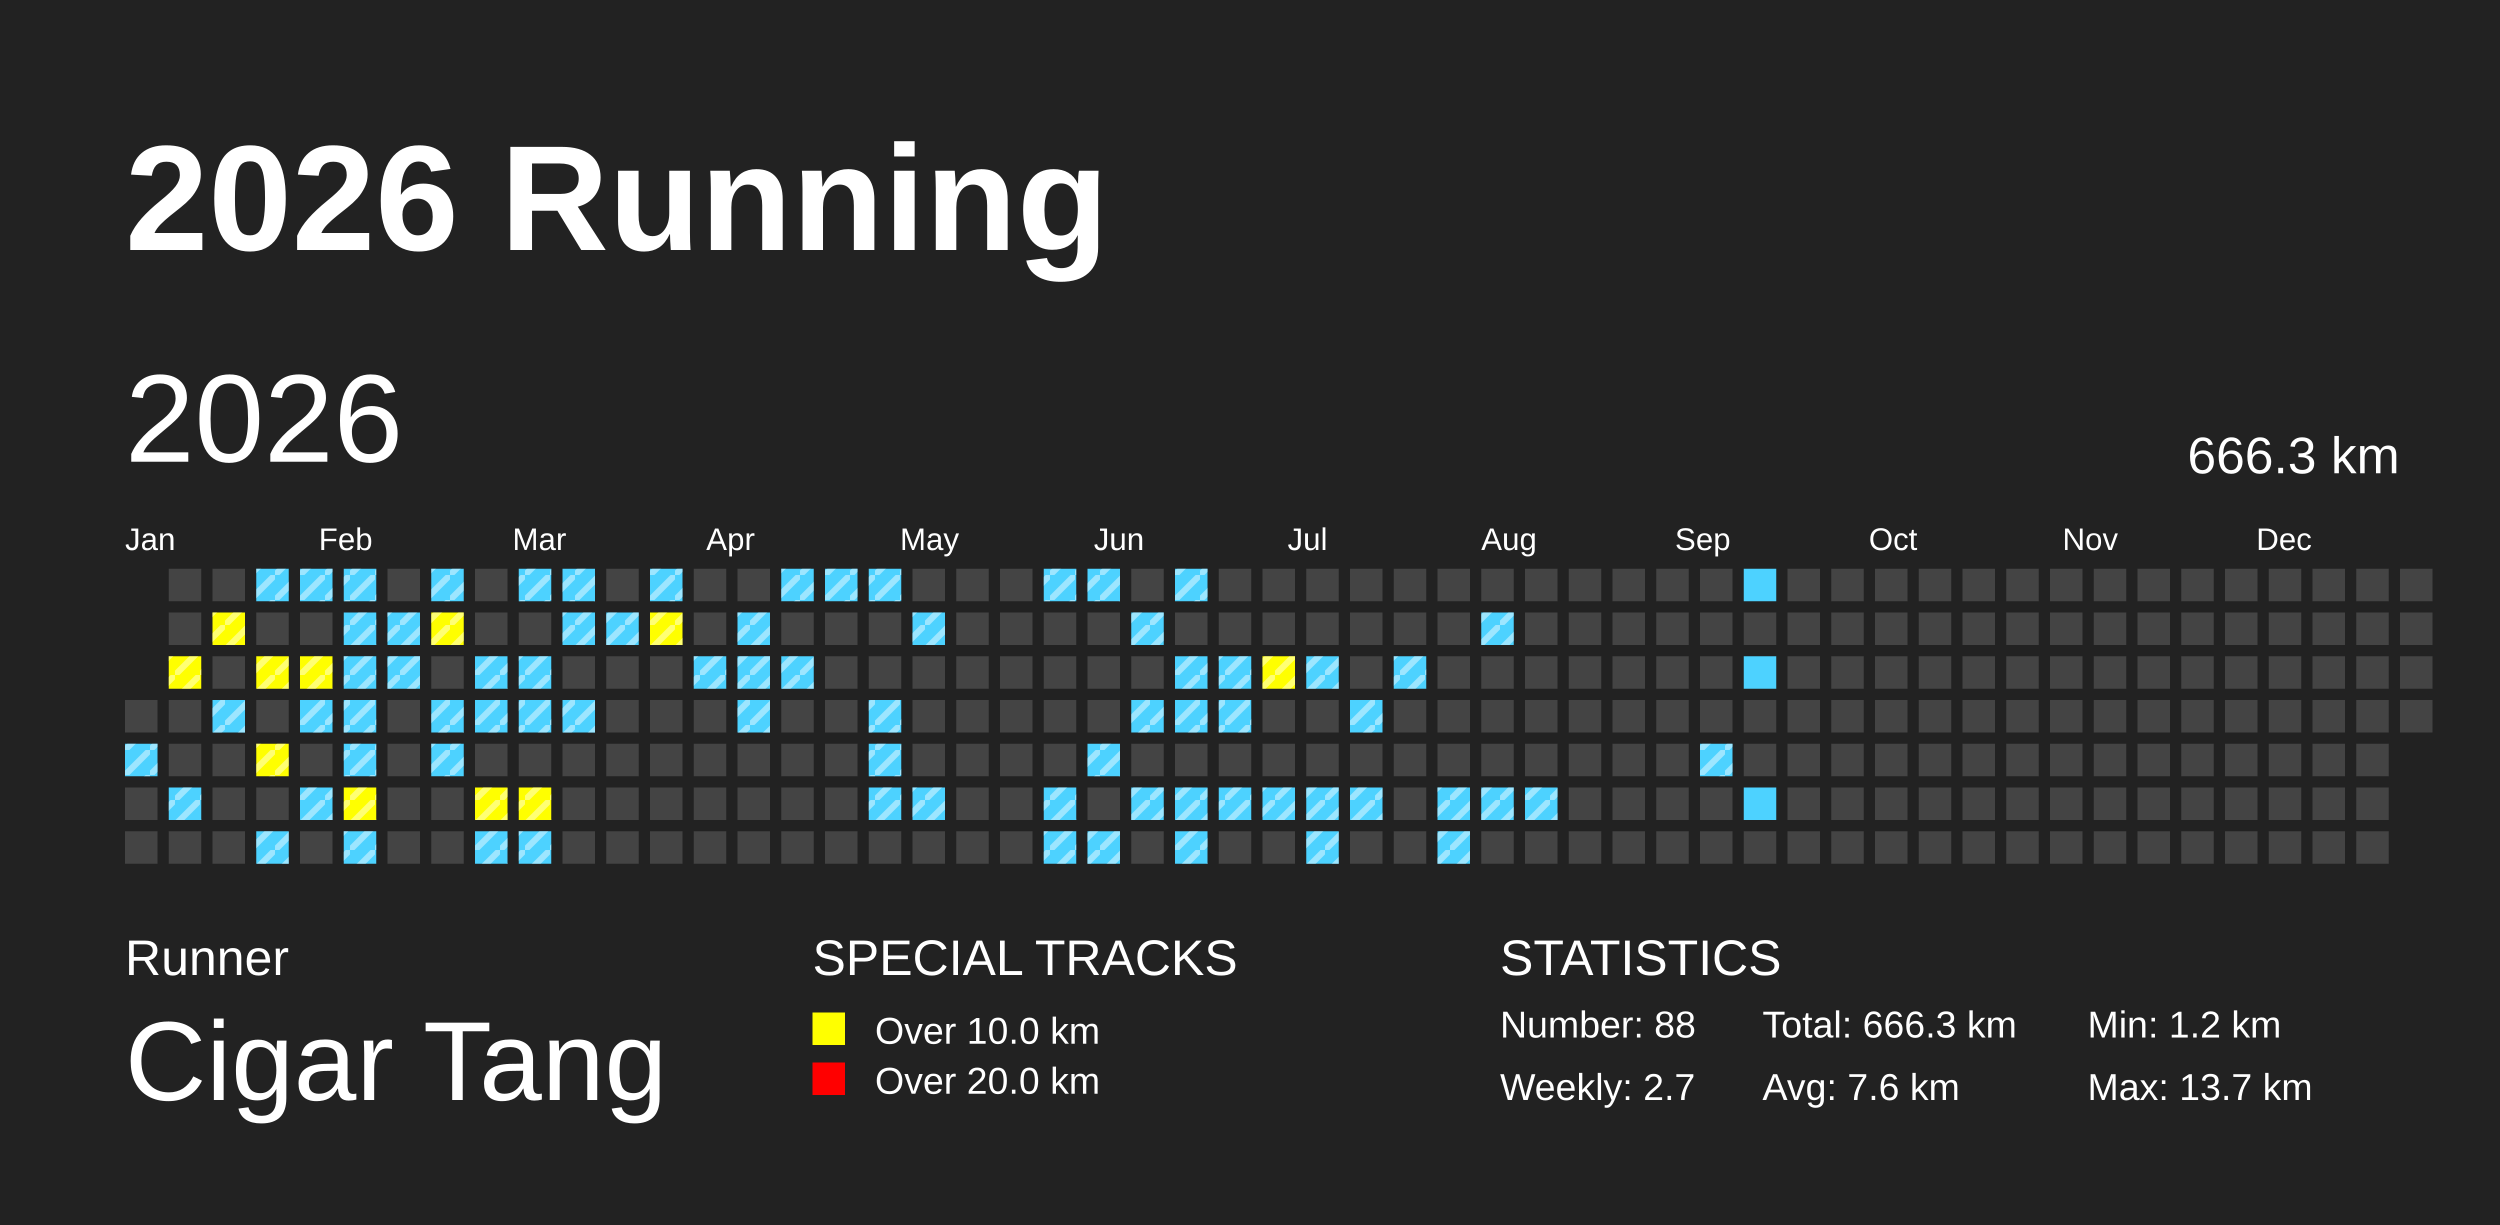
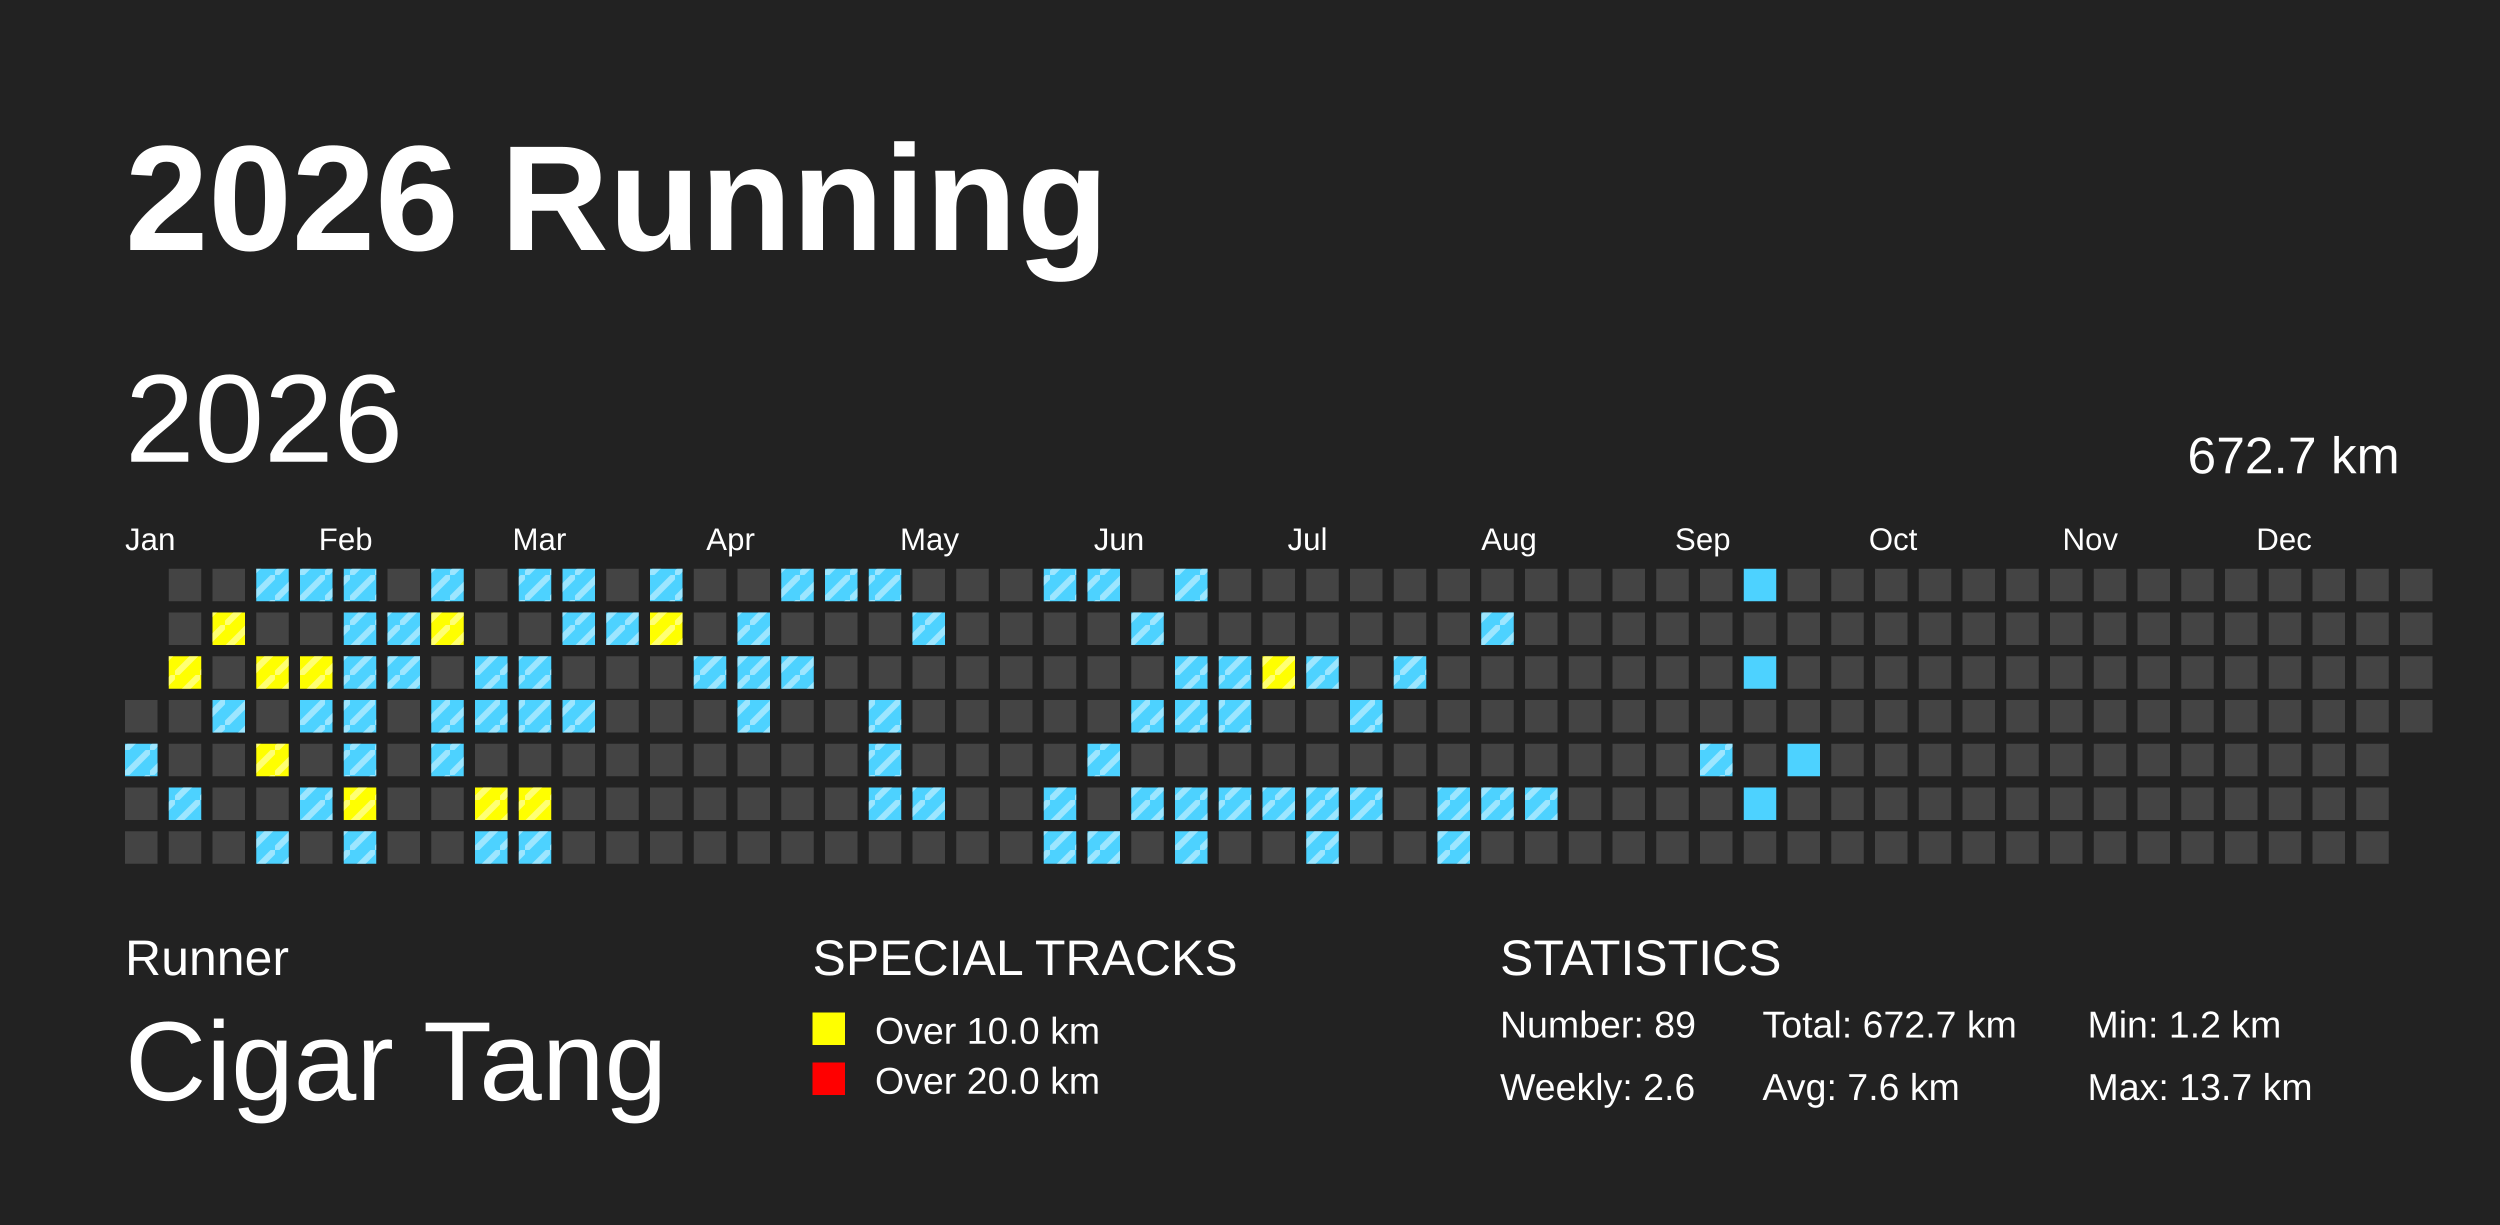
<svg xmlns="http://www.w3.org/2000/svg" baseProfile="full" height="98mm" version="1.1" viewBox="0,0,200,98" width="200mm">
  <defs>
    <pattern height="2" id="indoor-stripe" patternUnits="userSpaceOnUse" width="2">
      <line stroke="white" stroke-opacity="0.45" stroke-width="0.5" x1="0" x2="2" y1="2" y2="0" />
    </pattern>
  </defs>
  <rect fill="#222222" height="98" width="200" x="0" y="0" />
  <text fill="#FFFFFF" style="font-size:12px; font-family:Arial; font-weight:bold;" x="10" y="20">2026 Running</text>
  <text fill="#FFFFFF" style="font-size:4px; font-family:Arial" x="10" y="78">Runner</text>
  <text fill="#FFFFFF" style="font-size:9px; font-family:Arial" x="10" y="88">Cigar Tang</text>
  <text fill="#FFFFFF" style="font-size:4px; font-family:Arial" x="65" y="78">SPECIAL TRACKS</text>
  <rect fill="yellow" height="2.6" width="2.6" x="65" y="81" />
  <text fill="#FFFFFF" style="font-size:3px; font-family:Arial" x="70" y="83.5">Over 10.0 km</text>
  <rect fill="red" height="2.6" width="2.6" x="65" y="85" />
  <text fill="#FFFFFF" style="font-size:3px; font-family:Arial" x="70" y="87.5">Over 20.0 km</text>
  <text fill="#FFFFFF" style="font-size:4px; font-family:Arial" x="120" y="78">STATISTICS</text>
-   <text fill="#FFFFFF" style="font-size:3px; font-family:Arial" x="120" y="83">Number: 88</text>
-   <text fill="#FFFFFF" style="font-size:3px; font-family:Arial" x="120" y="88">Weekly: 2.7</text>
-   <text fill="#FFFFFF" style="font-size:3px; font-family:Arial" x="141" y="83">Total: 666.3 km</text>
+   <text fill="#FFFFFF" style="font-size:3px; font-family:Arial" x="120" y="83">Number: 89</text>
+   <text fill="#FFFFFF" style="font-size:3px; font-family:Arial" x="120" y="88">Weekly: 2.6</text>
+   <text fill="#FFFFFF" style="font-size:3px; font-family:Arial" x="141" y="83">Total: 672.7 km</text>
  <text fill="#FFFFFF" style="font-size:3px; font-family:Arial" x="141" y="88">Avg: 7.6 km</text>
  <text fill="#FFFFFF" style="font-size:3px; font-family:Arial" x="167" y="83">Min: 1.2 km</text>
  <text fill="#FFFFFF" style="font-size:3px; font-family:Arial" x="167" y="88">Max: 13.7 km</text>
  <text dominant-baseline="hanging" fill="#FFFFFF" style="font-size:10.0px; font-family:Arial;" x="10" y="30">2026</text>
-   <text dominant-baseline="hanging" fill="#FFFFFF" style="font-size:4.125px; font-family:Arial;" x="175" y="35">666.3 km</text>
+   <text dominant-baseline="hanging" fill="#FFFFFF" style="font-size:4.125px; font-family:Arial;" x="175" y="35">672.7 km</text>
  <text fill="#FFFFFF" style="font-size:2.5px; font-family:Arial" x="10.0" y="44">Jan</text>
  <text fill="#FFFFFF" style="font-size:2.5px; font-family:Arial" x="25.5" y="44">Feb</text>
  <text fill="#FFFFFF" style="font-size:2.5px; font-family:Arial" x="41.0" y="44">Mar</text>
  <text fill="#FFFFFF" style="font-size:2.5px; font-family:Arial" x="56.5" y="44">Apr</text>
  <text fill="#FFFFFF" style="font-size:2.5px; font-family:Arial" x="72.0" y="44">May</text>
  <text fill="#FFFFFF" style="font-size:2.5px; font-family:Arial" x="87.5" y="44">Jun</text>
  <text fill="#FFFFFF" style="font-size:2.5px; font-family:Arial" x="103.0" y="44">Jul</text>
  <text fill="#FFFFFF" style="font-size:2.5px; font-family:Arial" x="118.5" y="44">Aug</text>
  <text fill="#FFFFFF" style="font-size:2.5px; font-family:Arial" x="134.0" y="44">Sep</text>
  <text fill="#FFFFFF" style="font-size:2.5px; font-family:Arial" x="149.5" y="44">Oct</text>
  <text fill="#FFFFFF" style="font-size:2.5px; font-family:Arial" x="165.0" y="44">Nov</text>
  <text fill="#FFFFFF" style="font-size:2.5px; font-family:Arial" x="180.5" y="44">Dec</text>
  <rect fill="#444444" height="2.6" width="2.6" x="10.0" y="56.0" />
  <rect fill="#4DD2FF" height="2.6" width="2.6" x="10.0" y="59.5" />
  <rect fill="url(#indoor-stripe)" height="2.6" style="pointer-events: none;" width="2.6" x="10.0" y="59.5" />
  <rect fill="#444444" height="2.6" width="2.6" x="10.0" y="63.0" />
  <rect fill="#444444" height="2.6" width="2.6" x="10.0" y="66.5" />
  <rect fill="#444444" height="2.6" width="2.6" x="13.5" y="45.5" />
  <rect fill="#444444" height="2.6" width="2.6" x="13.5" y="49.0" />
  <rect fill="yellow" height="2.6" width="2.6" x="13.5" y="52.5" />
  <rect fill="url(#indoor-stripe)" height="2.6" style="pointer-events: none;" width="2.6" x="13.5" y="52.5" />
  <rect fill="#444444" height="2.6" width="2.6" x="13.5" y="56.0" />
  <rect fill="#444444" height="2.6" width="2.6" x="13.5" y="59.5" />
  <rect fill="#4DD2FF" height="2.6" width="2.6" x="13.5" y="63.0" />
  <rect fill="url(#indoor-stripe)" height="2.6" style="pointer-events: none;" width="2.6" x="13.5" y="63.0" />
  <rect fill="#444444" height="2.6" width="2.6" x="13.5" y="66.5" />
  <rect fill="#444444" height="2.6" width="2.6" x="17.0" y="45.5" />
  <rect fill="yellow" height="2.6" width="2.6" x="17.0" y="49.0" />
  <rect fill="url(#indoor-stripe)" height="2.6" style="pointer-events: none;" width="2.6" x="17.0" y="49.0" />
  <rect fill="#444444" height="2.6" width="2.6" x="17.0" y="52.5" />
  <rect fill="#4DD2FF" height="2.6" width="2.6" x="17.0" y="56.0" />
  <rect fill="url(#indoor-stripe)" height="2.6" style="pointer-events: none;" width="2.6" x="17.0" y="56.0" />
  <rect fill="#444444" height="2.6" width="2.6" x="17.0" y="59.5" />
  <rect fill="#444444" height="2.6" width="2.6" x="17.0" y="63.0" />
  <rect fill="#444444" height="2.6" width="2.6" x="17.0" y="66.5" />
  <rect fill="#4DD2FF" height="2.6" width="2.6" x="20.5" y="45.5" />
  <rect fill="url(#indoor-stripe)" height="2.6" style="pointer-events: none;" width="2.6" x="20.5" y="45.5" />
  <rect fill="#444444" height="2.6" width="2.6" x="20.5" y="49.0" />
  <rect fill="yellow" height="2.6" width="2.6" x="20.5" y="52.5" />
  <rect fill="url(#indoor-stripe)" height="2.6" style="pointer-events: none;" width="2.6" x="20.5" y="52.5" />
  <rect fill="#444444" height="2.6" width="2.6" x="20.5" y="56.0" />
  <rect fill="yellow" height="2.6" width="2.6" x="20.5" y="59.5" />
  <rect fill="url(#indoor-stripe)" height="2.6" style="pointer-events: none;" width="2.6" x="20.5" y="59.5" />
  <rect fill="#444444" height="2.6" width="2.6" x="20.5" y="63.0" />
  <rect fill="#4DD2FF" height="2.6" width="2.6" x="20.5" y="66.5" />
  <rect fill="url(#indoor-stripe)" height="2.6" style="pointer-events: none;" width="2.6" x="20.5" y="66.5" />
  <rect fill="#4DD2FF" height="2.6" width="2.6" x="24.0" y="45.5" />
  <rect fill="url(#indoor-stripe)" height="2.6" style="pointer-events: none;" width="2.6" x="24.0" y="45.5" />
  <rect fill="#444444" height="2.6" width="2.6" x="24.0" y="49.0" />
  <rect fill="yellow" height="2.6" width="2.6" x="24.0" y="52.5" />
  <rect fill="url(#indoor-stripe)" height="2.6" style="pointer-events: none;" width="2.6" x="24.0" y="52.5" />
  <rect fill="#4DD2FF" height="2.6" width="2.6" x="24.0" y="56.0" />
  <rect fill="url(#indoor-stripe)" height="2.6" style="pointer-events: none;" width="2.6" x="24.0" y="56.0" />
  <rect fill="#444444" height="2.6" width="2.6" x="24.0" y="59.5" />
  <rect fill="#4DD2FF" height="2.6" width="2.6" x="24.0" y="63.0" />
  <rect fill="url(#indoor-stripe)" height="2.6" style="pointer-events: none;" width="2.6" x="24.0" y="63.0" />
  <rect fill="#444444" height="2.6" width="2.6" x="24.0" y="66.5" />
  <rect fill="#4DD2FF" height="2.6" width="2.6" x="27.5" y="45.5" />
  <rect fill="url(#indoor-stripe)" height="2.6" style="pointer-events: none;" width="2.6" x="27.5" y="45.5" />
  <rect fill="#4DD2FF" height="2.6" width="2.6" x="27.5" y="49.0" />
  <rect fill="url(#indoor-stripe)" height="2.6" style="pointer-events: none;" width="2.6" x="27.5" y="49.0" />
  <rect fill="#4DD2FF" height="2.6" width="2.6" x="27.5" y="52.5" />
  <rect fill="url(#indoor-stripe)" height="2.6" style="pointer-events: none;" width="2.6" x="27.5" y="52.5" />
  <rect fill="#4DD2FF" height="2.6" width="2.6" x="27.5" y="56.0" />
  <rect fill="url(#indoor-stripe)" height="2.6" style="pointer-events: none;" width="2.6" x="27.5" y="56.0" />
  <rect fill="#4DD2FF" height="2.6" width="2.6" x="27.5" y="59.5" />
  <rect fill="url(#indoor-stripe)" height="2.6" style="pointer-events: none;" width="2.6" x="27.5" y="59.5" />
  <rect fill="yellow" height="2.6" width="2.6" x="27.5" y="63.0" />
  <rect fill="url(#indoor-stripe)" height="2.6" style="pointer-events: none;" width="2.6" x="27.5" y="63.0" />
  <rect fill="#4DD2FF" height="2.6" width="2.6" x="27.5" y="66.5" />
  <rect fill="url(#indoor-stripe)" height="2.6" style="pointer-events: none;" width="2.6" x="27.5" y="66.5" />
  <rect fill="#444444" height="2.6" width="2.6" x="31.0" y="45.5" />
  <rect fill="#4DD2FF" height="2.6" width="2.6" x="31.0" y="49.0" />
  <rect fill="url(#indoor-stripe)" height="2.6" style="pointer-events: none;" width="2.6" x="31.0" y="49.0" />
  <rect fill="#4DD2FF" height="2.6" width="2.6" x="31.0" y="52.5" />
  <rect fill="url(#indoor-stripe)" height="2.6" style="pointer-events: none;" width="2.6" x="31.0" y="52.5" />
  <rect fill="#444444" height="2.6" width="2.6" x="31.0" y="56.0" />
  <rect fill="#444444" height="2.6" width="2.6" x="31.0" y="59.5" />
  <rect fill="#444444" height="2.6" width="2.6" x="31.0" y="63.0" />
  <rect fill="#444444" height="2.6" width="2.6" x="31.0" y="66.5" />
  <rect fill="#4DD2FF" height="2.6" width="2.6" x="34.5" y="45.5" />
  <rect fill="url(#indoor-stripe)" height="2.6" style="pointer-events: none;" width="2.6" x="34.5" y="45.5" />
  <rect fill="yellow" height="2.6" width="2.6" x="34.5" y="49.0" />
  <rect fill="url(#indoor-stripe)" height="2.6" style="pointer-events: none;" width="2.6" x="34.5" y="49.0" />
  <rect fill="#444444" height="2.6" width="2.6" x="34.5" y="52.5" />
  <rect fill="#4DD2FF" height="2.6" width="2.6" x="34.5" y="56.0" />
  <rect fill="url(#indoor-stripe)" height="2.6" style="pointer-events: none;" width="2.6" x="34.5" y="56.0" />
  <rect fill="#4DD2FF" height="2.6" width="2.6" x="34.5" y="59.5" />
  <rect fill="url(#indoor-stripe)" height="2.6" style="pointer-events: none;" width="2.6" x="34.5" y="59.5" />
  <rect fill="#444444" height="2.6" width="2.6" x="34.5" y="63.0" />
  <rect fill="#444444" height="2.6" width="2.6" x="34.5" y="66.5" />
  <rect fill="#444444" height="2.6" width="2.6" x="38.0" y="45.5" />
  <rect fill="#444444" height="2.6" width="2.6" x="38.0" y="49.0" />
  <rect fill="#4DD2FF" height="2.6" width="2.6" x="38.0" y="52.5" />
  <rect fill="url(#indoor-stripe)" height="2.6" style="pointer-events: none;" width="2.6" x="38.0" y="52.5" />
  <rect fill="#4DD2FF" height="2.6" width="2.6" x="38.0" y="56.0" />
  <rect fill="url(#indoor-stripe)" height="2.6" style="pointer-events: none;" width="2.6" x="38.0" y="56.0" />
  <rect fill="#444444" height="2.6" width="2.6" x="38.0" y="59.5" />
  <rect fill="yellow" height="2.6" width="2.6" x="38.0" y="63.0" />
  <rect fill="url(#indoor-stripe)" height="2.6" style="pointer-events: none;" width="2.6" x="38.0" y="63.0" />
  <rect fill="#4DD2FF" height="2.6" width="2.6" x="38.0" y="66.5" />
  <rect fill="url(#indoor-stripe)" height="2.6" style="pointer-events: none;" width="2.6" x="38.0" y="66.5" />
  <rect fill="#4DD2FF" height="2.6" width="2.6" x="41.5" y="45.5" />
  <rect fill="url(#indoor-stripe)" height="2.6" style="pointer-events: none;" width="2.6" x="41.5" y="45.5" />
  <rect fill="#444444" height="2.6" width="2.6" x="41.5" y="49.0" />
  <rect fill="#4DD2FF" height="2.6" width="2.6" x="41.5" y="52.5" />
  <rect fill="url(#indoor-stripe)" height="2.6" style="pointer-events: none;" width="2.6" x="41.5" y="52.5" />
  <rect fill="#4DD2FF" height="2.6" width="2.6" x="41.5" y="56.0" />
  <rect fill="url(#indoor-stripe)" height="2.6" style="pointer-events: none;" width="2.6" x="41.5" y="56.0" />
  <rect fill="#444444" height="2.6" width="2.6" x="41.5" y="59.5" />
  <rect fill="yellow" height="2.6" width="2.6" x="41.5" y="63.0" />
  <rect fill="url(#indoor-stripe)" height="2.6" style="pointer-events: none;" width="2.6" x="41.5" y="63.0" />
  <rect fill="#4DD2FF" height="2.6" width="2.6" x="41.5" y="66.5" />
  <rect fill="url(#indoor-stripe)" height="2.6" style="pointer-events: none;" width="2.6" x="41.5" y="66.5" />
  <rect fill="#4DD2FF" height="2.6" width="2.6" x="45.0" y="45.5" />
  <rect fill="url(#indoor-stripe)" height="2.6" style="pointer-events: none;" width="2.6" x="45.0" y="45.5" />
  <rect fill="#4DD2FF" height="2.6" width="2.6" x="45.0" y="49.0" />
  <rect fill="url(#indoor-stripe)" height="2.6" style="pointer-events: none;" width="2.6" x="45.0" y="49.0" />
  <rect fill="#444444" height="2.6" width="2.6" x="45.0" y="52.5" />
  <rect fill="#4DD2FF" height="2.6" width="2.6" x="45.0" y="56.0" />
  <rect fill="url(#indoor-stripe)" height="2.6" style="pointer-events: none;" width="2.6" x="45.0" y="56.0" />
  <rect fill="#444444" height="2.6" width="2.6" x="45.0" y="59.5" />
  <rect fill="#444444" height="2.6" width="2.6" x="45.0" y="63.0" />
  <rect fill="#444444" height="2.6" width="2.6" x="45.0" y="66.5" />
  <rect fill="#444444" height="2.6" width="2.6" x="48.5" y="45.5" />
  <rect fill="#4DD2FF" height="2.6" width="2.6" x="48.5" y="49.0" />
  <rect fill="url(#indoor-stripe)" height="2.6" style="pointer-events: none;" width="2.6" x="48.5" y="49.0" />
  <rect fill="#444444" height="2.6" width="2.6" x="48.5" y="52.5" />
  <rect fill="#444444" height="2.6" width="2.6" x="48.5" y="56.0" />
  <rect fill="#444444" height="2.6" width="2.6" x="48.5" y="59.5" />
  <rect fill="#444444" height="2.6" width="2.6" x="48.5" y="63.0" />
  <rect fill="#444444" height="2.6" width="2.6" x="48.5" y="66.5" />
  <rect fill="#4DD2FF" height="2.6" width="2.6" x="52.0" y="45.5" />
  <rect fill="url(#indoor-stripe)" height="2.6" style="pointer-events: none;" width="2.6" x="52.0" y="45.5" />
  <rect fill="yellow" height="2.6" width="2.6" x="52.0" y="49.0" />
  <rect fill="url(#indoor-stripe)" height="2.6" style="pointer-events: none;" width="2.6" x="52.0" y="49.0" />
  <rect fill="#444444" height="2.6" width="2.6" x="52.0" y="52.5" />
  <rect fill="#444444" height="2.6" width="2.6" x="52.0" y="56.0" />
  <rect fill="#444444" height="2.6" width="2.6" x="52.0" y="59.5" />
  <rect fill="#444444" height="2.6" width="2.6" x="52.0" y="63.0" />
  <rect fill="#444444" height="2.6" width="2.6" x="52.0" y="66.5" />
  <rect fill="#444444" height="2.6" width="2.6" x="55.5" y="45.5" />
  <rect fill="#444444" height="2.6" width="2.6" x="55.5" y="49.0" />
  <rect fill="#4DD2FF" height="2.6" width="2.6" x="55.5" y="52.5" />
  <rect fill="url(#indoor-stripe)" height="2.6" style="pointer-events: none;" width="2.6" x="55.5" y="52.5" />
  <rect fill="#444444" height="2.6" width="2.6" x="55.5" y="56.0" />
  <rect fill="#444444" height="2.6" width="2.6" x="55.5" y="59.5" />
  <rect fill="#444444" height="2.6" width="2.6" x="55.5" y="63.0" />
  <rect fill="#444444" height="2.6" width="2.6" x="55.5" y="66.5" />
  <rect fill="#444444" height="2.6" width="2.6" x="59.0" y="45.5" />
  <rect fill="#4DD2FF" height="2.6" width="2.6" x="59.0" y="49.0" />
  <rect fill="url(#indoor-stripe)" height="2.6" style="pointer-events: none;" width="2.6" x="59.0" y="49.0" />
  <rect fill="#4DD2FF" height="2.6" width="2.6" x="59.0" y="52.5" />
  <rect fill="url(#indoor-stripe)" height="2.6" style="pointer-events: none;" width="2.6" x="59.0" y="52.5" />
  <rect fill="#4DD2FF" height="2.6" width="2.6" x="59.0" y="56.0" />
  <rect fill="url(#indoor-stripe)" height="2.6" style="pointer-events: none;" width="2.6" x="59.0" y="56.0" />
  <rect fill="#444444" height="2.6" width="2.6" x="59.0" y="59.5" />
  <rect fill="#444444" height="2.6" width="2.6" x="59.0" y="63.0" />
  <rect fill="#444444" height="2.6" width="2.6" x="59.0" y="66.5" />
  <rect fill="#4DD2FF" height="2.6" width="2.6" x="62.5" y="45.5" />
  <rect fill="url(#indoor-stripe)" height="2.6" style="pointer-events: none;" width="2.6" x="62.5" y="45.5" />
  <rect fill="#444444" height="2.6" width="2.6" x="62.5" y="49.0" />
  <rect fill="#4DD2FF" height="2.6" width="2.6" x="62.5" y="52.5" />
  <rect fill="url(#indoor-stripe)" height="2.6" style="pointer-events: none;" width="2.6" x="62.5" y="52.5" />
  <rect fill="#444444" height="2.6" width="2.6" x="62.5" y="56.0" />
  <rect fill="#444444" height="2.6" width="2.6" x="62.5" y="59.5" />
  <rect fill="#444444" height="2.6" width="2.6" x="62.5" y="63.0" />
  <rect fill="#444444" height="2.6" width="2.6" x="62.5" y="66.5" />
  <rect fill="#4DD2FF" height="2.6" width="2.6" x="66.0" y="45.5" />
  <rect fill="url(#indoor-stripe)" height="2.6" style="pointer-events: none;" width="2.6" x="66.0" y="45.5" />
  <rect fill="#444444" height="2.6" width="2.6" x="66.0" y="49.0" />
  <rect fill="#444444" height="2.6" width="2.6" x="66.0" y="52.5" />
  <rect fill="#444444" height="2.6" width="2.6" x="66.0" y="56.0" />
  <rect fill="#444444" height="2.6" width="2.6" x="66.0" y="59.5" />
  <rect fill="#444444" height="2.6" width="2.6" x="66.0" y="63.0" />
  <rect fill="#444444" height="2.6" width="2.6" x="66.0" y="66.5" />
  <rect fill="#4DD2FF" height="2.6" width="2.6" x="69.5" y="45.5" />
  <rect fill="url(#indoor-stripe)" height="2.6" style="pointer-events: none;" width="2.6" x="69.5" y="45.5" />
  <rect fill="#444444" height="2.6" width="2.6" x="69.5" y="49.0" />
  <rect fill="#444444" height="2.6" width="2.6" x="69.5" y="52.5" />
  <rect fill="#4DD2FF" height="2.6" width="2.6" x="69.5" y="56.0" />
  <rect fill="url(#indoor-stripe)" height="2.6" style="pointer-events: none;" width="2.6" x="69.5" y="56.0" />
  <rect fill="#4DD2FF" height="2.6" width="2.6" x="69.5" y="59.5" />
  <rect fill="url(#indoor-stripe)" height="2.6" style="pointer-events: none;" width="2.6" x="69.5" y="59.5" />
  <rect fill="#4DD2FF" height="2.6" width="2.6" x="69.5" y="63.0" />
  <rect fill="url(#indoor-stripe)" height="2.6" style="pointer-events: none;" width="2.6" x="69.5" y="63.0" />
  <rect fill="#444444" height="2.6" width="2.6" x="69.5" y="66.5" />
  <rect fill="#444444" height="2.6" width="2.6" x="73.0" y="45.5" />
  <rect fill="#4DD2FF" height="2.6" width="2.6" x="73.0" y="49.0" />
  <rect fill="url(#indoor-stripe)" height="2.6" style="pointer-events: none;" width="2.6" x="73.0" y="49.0" />
  <rect fill="#444444" height="2.6" width="2.6" x="73.0" y="52.5" />
  <rect fill="#444444" height="2.6" width="2.6" x="73.0" y="56.0" />
  <rect fill="#444444" height="2.6" width="2.6" x="73.0" y="59.5" />
  <rect fill="#4DD2FF" height="2.6" width="2.6" x="73.0" y="63.0" />
  <rect fill="url(#indoor-stripe)" height="2.6" style="pointer-events: none;" width="2.6" x="73.0" y="63.0" />
  <rect fill="#444444" height="2.6" width="2.6" x="73.0" y="66.5" />
  <rect fill="#444444" height="2.6" width="2.6" x="76.5" y="45.5" />
  <rect fill="#444444" height="2.6" width="2.6" x="76.5" y="49.0" />
  <rect fill="#444444" height="2.6" width="2.6" x="76.5" y="52.5" />
  <rect fill="#444444" height="2.6" width="2.6" x="76.5" y="56.0" />
  <rect fill="#444444" height="2.6" width="2.6" x="76.5" y="59.5" />
  <rect fill="#444444" height="2.6" width="2.6" x="76.5" y="63.0" />
  <rect fill="#444444" height="2.6" width="2.6" x="76.5" y="66.5" />
  <rect fill="#444444" height="2.6" width="2.6" x="80.0" y="45.5" />
  <rect fill="#444444" height="2.6" width="2.6" x="80.0" y="49.0" />
  <rect fill="#444444" height="2.6" width="2.6" x="80.0" y="52.5" />
  <rect fill="#444444" height="2.6" width="2.6" x="80.0" y="56.0" />
  <rect fill="#444444" height="2.6" width="2.6" x="80.0" y="59.5" />
  <rect fill="#444444" height="2.6" width="2.6" x="80.0" y="63.0" />
  <rect fill="#444444" height="2.6" width="2.6" x="80.0" y="66.5" />
  <rect fill="#4DD2FF" height="2.6" width="2.6" x="83.5" y="45.5" />
  <rect fill="url(#indoor-stripe)" height="2.6" style="pointer-events: none;" width="2.6" x="83.5" y="45.5" />
  <rect fill="#444444" height="2.6" width="2.6" x="83.5" y="49.0" />
  <rect fill="#444444" height="2.6" width="2.6" x="83.5" y="52.5" />
  <rect fill="#444444" height="2.6" width="2.6" x="83.5" y="56.0" />
  <rect fill="#444444" height="2.6" width="2.6" x="83.5" y="59.5" />
  <rect fill="#4DD2FF" height="2.6" width="2.6" x="83.5" y="63.0" />
  <rect fill="url(#indoor-stripe)" height="2.6" style="pointer-events: none;" width="2.6" x="83.5" y="63.0" />
  <rect fill="#4DD2FF" height="2.6" width="2.6" x="83.5" y="66.5" />
  <rect fill="url(#indoor-stripe)" height="2.6" style="pointer-events: none;" width="2.6" x="83.5" y="66.5" />
  <rect fill="#4DD2FF" height="2.6" width="2.6" x="87.0" y="45.5" />
  <rect fill="url(#indoor-stripe)" height="2.6" style="pointer-events: none;" width="2.6" x="87.0" y="45.5" />
  <rect fill="#444444" height="2.6" width="2.6" x="87.0" y="49.0" />
  <rect fill="#444444" height="2.6" width="2.6" x="87.0" y="52.5" />
  <rect fill="#444444" height="2.6" width="2.6" x="87.0" y="56.0" />
  <rect fill="#4DD2FF" height="2.6" width="2.6" x="87.0" y="59.5" />
  <rect fill="url(#indoor-stripe)" height="2.6" style="pointer-events: none;" width="2.6" x="87.0" y="59.5" />
  <rect fill="#444444" height="2.6" width="2.6" x="87.0" y="63.0" />
  <rect fill="#4DD2FF" height="2.6" width="2.6" x="87.0" y="66.5" />
  <rect fill="url(#indoor-stripe)" height="2.6" style="pointer-events: none;" width="2.6" x="87.0" y="66.5" />
  <rect fill="#444444" height="2.6" width="2.6" x="90.5" y="45.5" />
  <rect fill="#4DD2FF" height="2.6" width="2.6" x="90.5" y="49.0" />
  <rect fill="url(#indoor-stripe)" height="2.6" style="pointer-events: none;" width="2.6" x="90.5" y="49.0" />
  <rect fill="#444444" height="2.6" width="2.6" x="90.5" y="52.5" />
  <rect fill="#4DD2FF" height="2.6" width="2.6" x="90.5" y="56.0" />
  <rect fill="url(#indoor-stripe)" height="2.6" style="pointer-events: none;" width="2.6" x="90.5" y="56.0" />
  <rect fill="#444444" height="2.6" width="2.6" x="90.5" y="59.5" />
  <rect fill="#4DD2FF" height="2.6" width="2.6" x="90.5" y="63.0" />
  <rect fill="url(#indoor-stripe)" height="2.6" style="pointer-events: none;" width="2.6" x="90.5" y="63.0" />
  <rect fill="#444444" height="2.6" width="2.6" x="90.5" y="66.5" />
  <rect fill="#4DD2FF" height="2.6" width="2.6" x="94.0" y="45.5" />
  <rect fill="url(#indoor-stripe)" height="2.6" style="pointer-events: none;" width="2.6" x="94.0" y="45.5" />
  <rect fill="#444444" height="2.6" width="2.6" x="94.0" y="49.0" />
  <rect fill="#4DD2FF" height="2.6" width="2.6" x="94.0" y="52.5" />
  <rect fill="url(#indoor-stripe)" height="2.6" style="pointer-events: none;" width="2.6" x="94.0" y="52.5" />
  <rect fill="#4DD2FF" height="2.6" width="2.6" x="94.0" y="56.0" />
  <rect fill="url(#indoor-stripe)" height="2.6" style="pointer-events: none;" width="2.6" x="94.0" y="56.0" />
  <rect fill="#444444" height="2.6" width="2.6" x="94.0" y="59.5" />
  <rect fill="#4DD2FF" height="2.6" width="2.6" x="94.0" y="63.0" />
  <rect fill="url(#indoor-stripe)" height="2.6" style="pointer-events: none;" width="2.6" x="94.0" y="63.0" />
  <rect fill="#4DD2FF" height="2.6" width="2.6" x="94.0" y="66.5" />
  <rect fill="url(#indoor-stripe)" height="2.6" style="pointer-events: none;" width="2.6" x="94.0" y="66.5" />
  <rect fill="#444444" height="2.6" width="2.6" x="97.5" y="45.5" />
  <rect fill="#444444" height="2.6" width="2.6" x="97.5" y="49.0" />
  <rect fill="#4DD2FF" height="2.6" width="2.6" x="97.5" y="52.5" />
  <rect fill="url(#indoor-stripe)" height="2.6" style="pointer-events: none;" width="2.6" x="97.5" y="52.5" />
  <rect fill="#4DD2FF" height="2.6" width="2.6" x="97.5" y="56.0" />
  <rect fill="url(#indoor-stripe)" height="2.6" style="pointer-events: none;" width="2.6" x="97.5" y="56.0" />
  <rect fill="#444444" height="2.6" width="2.6" x="97.5" y="59.5" />
  <rect fill="#4DD2FF" height="2.6" width="2.6" x="97.5" y="63.0" />
  <rect fill="url(#indoor-stripe)" height="2.6" style="pointer-events: none;" width="2.6" x="97.5" y="63.0" />
  <rect fill="#444444" height="2.6" width="2.6" x="97.5" y="66.5" />
  <rect fill="#444444" height="2.6" width="2.6" x="101.0" y="45.5" />
  <rect fill="#444444" height="2.6" width="2.6" x="101.0" y="49.0" />
  <rect fill="yellow" height="2.6" width="2.6" x="101.0" y="52.5" />
  <rect fill="url(#indoor-stripe)" height="2.6" style="pointer-events: none;" width="2.6" x="101.0" y="52.5" />
  <rect fill="#444444" height="2.6" width="2.6" x="101.0" y="56.0" />
  <rect fill="#444444" height="2.6" width="2.6" x="101.0" y="59.5" />
  <rect fill="#4DD2FF" height="2.6" width="2.6" x="101.0" y="63.0" />
  <rect fill="url(#indoor-stripe)" height="2.6" style="pointer-events: none;" width="2.6" x="101.0" y="63.0" />
  <rect fill="#444444" height="2.6" width="2.6" x="101.0" y="66.5" />
  <rect fill="#444444" height="2.6" width="2.6" x="104.5" y="45.5" />
  <rect fill="#444444" height="2.6" width="2.6" x="104.5" y="49.0" />
  <rect fill="#4DD2FF" height="2.6" width="2.6" x="104.5" y="52.5" />
  <rect fill="url(#indoor-stripe)" height="2.6" style="pointer-events: none;" width="2.6" x="104.5" y="52.5" />
  <rect fill="#444444" height="2.6" width="2.6" x="104.5" y="56.0" />
  <rect fill="#444444" height="2.6" width="2.6" x="104.5" y="59.5" />
  <rect fill="#4DD2FF" height="2.6" width="2.6" x="104.5" y="63.0" />
  <rect fill="url(#indoor-stripe)" height="2.6" style="pointer-events: none;" width="2.6" x="104.5" y="63.0" />
  <rect fill="#4DD2FF" height="2.6" width="2.6" x="104.5" y="66.5" />
  <rect fill="url(#indoor-stripe)" height="2.6" style="pointer-events: none;" width="2.6" x="104.5" y="66.5" />
  <rect fill="#444444" height="2.6" width="2.6" x="108.0" y="45.5" />
  <rect fill="#444444" height="2.6" width="2.6" x="108.0" y="49.0" />
  <rect fill="#444444" height="2.6" width="2.6" x="108.0" y="52.5" />
  <rect fill="#4DD2FF" height="2.6" width="2.6" x="108.0" y="56.0" />
  <rect fill="url(#indoor-stripe)" height="2.6" style="pointer-events: none;" width="2.6" x="108.0" y="56.0" />
  <rect fill="#444444" height="2.6" width="2.6" x="108.0" y="59.5" />
  <rect fill="#4DD2FF" height="2.6" width="2.6" x="108.0" y="63.0" />
  <rect fill="url(#indoor-stripe)" height="2.6" style="pointer-events: none;" width="2.6" x="108.0" y="63.0" />
  <rect fill="#444444" height="2.6" width="2.6" x="108.0" y="66.5" />
  <rect fill="#444444" height="2.6" width="2.6" x="111.5" y="45.5" />
  <rect fill="#444444" height="2.6" width="2.6" x="111.5" y="49.0" />
  <rect fill="#4DD2FF" height="2.6" width="2.6" x="111.5" y="52.5" />
  <rect fill="url(#indoor-stripe)" height="2.6" style="pointer-events: none;" width="2.6" x="111.5" y="52.5" />
  <rect fill="#444444" height="2.6" width="2.6" x="111.5" y="56.0" />
  <rect fill="#444444" height="2.6" width="2.6" x="111.5" y="59.5" />
  <rect fill="#444444" height="2.6" width="2.6" x="111.5" y="63.0" />
  <rect fill="#444444" height="2.6" width="2.6" x="111.5" y="66.5" />
  <rect fill="#444444" height="2.6" width="2.6" x="115.0" y="45.5" />
  <rect fill="#444444" height="2.6" width="2.6" x="115.0" y="49.0" />
  <rect fill="#444444" height="2.6" width="2.6" x="115.0" y="52.5" />
  <rect fill="#444444" height="2.6" width="2.6" x="115.0" y="56.0" />
  <rect fill="#444444" height="2.6" width="2.6" x="115.0" y="59.5" />
  <rect fill="#4DD2FF" height="2.6" width="2.6" x="115.0" y="63.0" />
  <rect fill="url(#indoor-stripe)" height="2.6" style="pointer-events: none;" width="2.6" x="115.0" y="63.0" />
  <rect fill="#4DD2FF" height="2.6" width="2.6" x="115.0" y="66.5" />
  <rect fill="url(#indoor-stripe)" height="2.6" style="pointer-events: none;" width="2.6" x="115.0" y="66.5" />
  <rect fill="#444444" height="2.6" width="2.6" x="118.5" y="45.5" />
  <rect fill="#4DD2FF" height="2.6" width="2.6" x="118.5" y="49.0" />
  <rect fill="url(#indoor-stripe)" height="2.6" style="pointer-events: none;" width="2.6" x="118.5" y="49.0" />
  <rect fill="#444444" height="2.6" width="2.6" x="118.5" y="52.5" />
  <rect fill="#444444" height="2.6" width="2.6" x="118.5" y="56.0" />
  <rect fill="#444444" height="2.6" width="2.6" x="118.5" y="59.5" />
  <rect fill="#4DD2FF" height="2.6" width="2.6" x="118.5" y="63.0" />
  <rect fill="url(#indoor-stripe)" height="2.6" style="pointer-events: none;" width="2.6" x="118.5" y="63.0" />
  <rect fill="#444444" height="2.6" width="2.6" x="118.5" y="66.5" />
  <rect fill="#444444" height="2.6" width="2.6" x="122.0" y="45.5" />
  <rect fill="#444444" height="2.6" width="2.6" x="122.0" y="49.0" />
  <rect fill="#444444" height="2.6" width="2.6" x="122.0" y="52.5" />
  <rect fill="#444444" height="2.6" width="2.6" x="122.0" y="56.0" />
  <rect fill="#444444" height="2.6" width="2.6" x="122.0" y="59.5" />
  <rect fill="#4DD2FF" height="2.6" width="2.6" x="122.0" y="63.0" />
  <rect fill="url(#indoor-stripe)" height="2.6" style="pointer-events: none;" width="2.6" x="122.0" y="63.0" />
  <rect fill="#444444" height="2.6" width="2.6" x="122.0" y="66.5" />
  <rect fill="#444444" height="2.6" width="2.6" x="125.5" y="45.5" />
  <rect fill="#444444" height="2.6" width="2.6" x="125.5" y="49.0" />
  <rect fill="#444444" height="2.6" width="2.6" x="125.5" y="52.5" />
  <rect fill="#444444" height="2.6" width="2.6" x="125.5" y="56.0" />
  <rect fill="#444444" height="2.6" width="2.6" x="125.5" y="59.5" />
  <rect fill="#444444" height="2.6" width="2.6" x="125.5" y="63.0" />
  <rect fill="#444444" height="2.6" width="2.6" x="125.5" y="66.5" />
  <rect fill="#444444" height="2.6" width="2.6" x="129.0" y="45.5" />
  <rect fill="#444444" height="2.6" width="2.6" x="129.0" y="49.0" />
  <rect fill="#444444" height="2.6" width="2.6" x="129.0" y="52.5" />
  <rect fill="#444444" height="2.6" width="2.6" x="129.0" y="56.0" />
  <rect fill="#444444" height="2.6" width="2.6" x="129.0" y="59.5" />
  <rect fill="#444444" height="2.6" width="2.6" x="129.0" y="63.0" />
  <rect fill="#444444" height="2.6" width="2.6" x="129.0" y="66.5" />
  <rect fill="#444444" height="2.6" width="2.6" x="132.5" y="45.5" />
  <rect fill="#444444" height="2.6" width="2.6" x="132.5" y="49.0" />
  <rect fill="#444444" height="2.6" width="2.6" x="132.5" y="52.5" />
  <rect fill="#444444" height="2.6" width="2.6" x="132.5" y="56.0" />
  <rect fill="#444444" height="2.6" width="2.6" x="132.5" y="59.5" />
  <rect fill="#444444" height="2.6" width="2.6" x="132.5" y="63.0" />
  <rect fill="#444444" height="2.6" width="2.6" x="132.5" y="66.5" />
  <rect fill="#444444" height="2.6" width="2.6" x="136.0" y="45.5" />
  <rect fill="#444444" height="2.6" width="2.6" x="136.0" y="49.0" />
  <rect fill="#444444" height="2.6" width="2.6" x="136.0" y="52.5" />
  <rect fill="#444444" height="2.6" width="2.6" x="136.0" y="56.0" />
  <rect fill="#4DD2FF" height="2.6" width="2.6" x="136.0" y="59.5" />
  <rect fill="url(#indoor-stripe)" height="2.6" style="pointer-events: none;" width="2.6" x="136.0" y="59.5" />
  <rect fill="#444444" height="2.6" width="2.6" x="136.0" y="63.0" />
  <rect fill="#444444" height="2.6" width="2.6" x="136.0" y="66.5" />
  <rect fill="#4DD2FF" height="2.6" width="2.6" x="139.5" y="45.5" />
  <rect fill="#444444" height="2.6" width="2.6" x="139.5" y="49.0" />
  <rect fill="#4DD2FF" height="2.6" width="2.6" x="139.5" y="52.5" />
  <rect fill="#444444" height="2.6" width="2.6" x="139.5" y="56.0" />
  <rect fill="#444444" height="2.6" width="2.6" x="139.5" y="59.5" />
  <rect fill="#4DD2FF" height="2.6" width="2.6" x="139.5" y="63.0" />
  <rect fill="#444444" height="2.6" width="2.6" x="139.5" y="66.5" />
  <rect fill="#444444" height="2.6" width="2.6" x="143.0" y="45.5" />
  <rect fill="#444444" height="2.6" width="2.6" x="143.0" y="49.0" />
  <rect fill="#444444" height="2.6" width="2.6" x="143.0" y="52.5" />
  <rect fill="#444444" height="2.6" width="2.6" x="143.0" y="56.0" />
-   <rect fill="#444444" height="2.6" width="2.6" x="143.0" y="59.5" />
+   <rect fill="#4DD2FF" height="2.6" width="2.6" x="143.0" y="59.5" />
  <rect fill="#444444" height="2.6" width="2.6" x="143.0" y="63.0" />
  <rect fill="#444444" height="2.6" width="2.6" x="143.0" y="66.5" />
  <rect fill="#444444" height="2.6" width="2.6" x="146.5" y="45.5" />
  <rect fill="#444444" height="2.6" width="2.6" x="146.5" y="49.0" />
  <rect fill="#444444" height="2.6" width="2.6" x="146.5" y="52.5" />
  <rect fill="#444444" height="2.6" width="2.6" x="146.5" y="56.0" />
  <rect fill="#444444" height="2.6" width="2.6" x="146.5" y="59.5" />
  <rect fill="#444444" height="2.6" width="2.6" x="146.5" y="63.0" />
  <rect fill="#444444" height="2.6" width="2.6" x="146.5" y="66.5" />
  <rect fill="#444444" height="2.6" width="2.6" x="150.0" y="45.5" />
  <rect fill="#444444" height="2.6" width="2.6" x="150.0" y="49.0" />
  <rect fill="#444444" height="2.6" width="2.6" x="150.0" y="52.5" />
  <rect fill="#444444" height="2.6" width="2.6" x="150.0" y="56.0" />
  <rect fill="#444444" height="2.6" width="2.6" x="150.0" y="59.5" />
  <rect fill="#444444" height="2.6" width="2.6" x="150.0" y="63.0" />
  <rect fill="#444444" height="2.6" width="2.6" x="150.0" y="66.5" />
  <rect fill="#444444" height="2.6" width="2.6" x="153.5" y="45.5" />
  <rect fill="#444444" height="2.6" width="2.6" x="153.5" y="49.0" />
  <rect fill="#444444" height="2.6" width="2.6" x="153.5" y="52.5" />
  <rect fill="#444444" height="2.6" width="2.6" x="153.5" y="56.0" />
  <rect fill="#444444" height="2.6" width="2.6" x="153.5" y="59.5" />
  <rect fill="#444444" height="2.6" width="2.6" x="153.5" y="63.0" />
  <rect fill="#444444" height="2.6" width="2.6" x="153.5" y="66.5" />
  <rect fill="#444444" height="2.6" width="2.6" x="157.0" y="45.5" />
  <rect fill="#444444" height="2.6" width="2.6" x="157.0" y="49.0" />
  <rect fill="#444444" height="2.6" width="2.6" x="157.0" y="52.5" />
  <rect fill="#444444" height="2.6" width="2.6" x="157.0" y="56.0" />
  <rect fill="#444444" height="2.6" width="2.6" x="157.0" y="59.5" />
  <rect fill="#444444" height="2.6" width="2.6" x="157.0" y="63.0" />
  <rect fill="#444444" height="2.6" width="2.6" x="157.0" y="66.5" />
  <rect fill="#444444" height="2.6" width="2.6" x="160.5" y="45.5" />
  <rect fill="#444444" height="2.6" width="2.6" x="160.5" y="49.0" />
  <rect fill="#444444" height="2.6" width="2.6" x="160.5" y="52.5" />
  <rect fill="#444444" height="2.6" width="2.6" x="160.5" y="56.0" />
  <rect fill="#444444" height="2.6" width="2.6" x="160.5" y="59.5" />
  <rect fill="#444444" height="2.6" width="2.6" x="160.5" y="63.0" />
  <rect fill="#444444" height="2.6" width="2.6" x="160.5" y="66.5" />
  <rect fill="#444444" height="2.6" width="2.6" x="164.0" y="45.5" />
  <rect fill="#444444" height="2.6" width="2.6" x="164.0" y="49.0" />
  <rect fill="#444444" height="2.6" width="2.6" x="164.0" y="52.5" />
  <rect fill="#444444" height="2.6" width="2.6" x="164.0" y="56.0" />
  <rect fill="#444444" height="2.6" width="2.6" x="164.0" y="59.5" />
  <rect fill="#444444" height="2.6" width="2.6" x="164.0" y="63.0" />
  <rect fill="#444444" height="2.6" width="2.6" x="164.0" y="66.5" />
  <rect fill="#444444" height="2.6" width="2.6" x="167.5" y="45.5" />
  <rect fill="#444444" height="2.6" width="2.6" x="167.5" y="49.0" />
  <rect fill="#444444" height="2.6" width="2.6" x="167.5" y="52.5" />
  <rect fill="#444444" height="2.6" width="2.6" x="167.5" y="56.0" />
  <rect fill="#444444" height="2.6" width="2.6" x="167.5" y="59.5" />
  <rect fill="#444444" height="2.6" width="2.6" x="167.5" y="63.0" />
  <rect fill="#444444" height="2.6" width="2.6" x="167.5" y="66.5" />
  <rect fill="#444444" height="2.6" width="2.6" x="171.0" y="45.5" />
  <rect fill="#444444" height="2.6" width="2.6" x="171.0" y="49.0" />
  <rect fill="#444444" height="2.6" width="2.6" x="171.0" y="52.5" />
  <rect fill="#444444" height="2.6" width="2.6" x="171.0" y="56.0" />
  <rect fill="#444444" height="2.6" width="2.6" x="171.0" y="59.5" />
  <rect fill="#444444" height="2.6" width="2.6" x="171.0" y="63.0" />
  <rect fill="#444444" height="2.6" width="2.6" x="171.0" y="66.5" />
  <rect fill="#444444" height="2.6" width="2.6" x="174.5" y="45.5" />
  <rect fill="#444444" height="2.6" width="2.6" x="174.5" y="49.0" />
  <rect fill="#444444" height="2.6" width="2.6" x="174.5" y="52.5" />
  <rect fill="#444444" height="2.6" width="2.6" x="174.5" y="56.0" />
  <rect fill="#444444" height="2.6" width="2.6" x="174.5" y="59.5" />
  <rect fill="#444444" height="2.6" width="2.6" x="174.5" y="63.0" />
  <rect fill="#444444" height="2.6" width="2.6" x="174.5" y="66.5" />
  <rect fill="#444444" height="2.6" width="2.6" x="178.0" y="45.5" />
  <rect fill="#444444" height="2.6" width="2.6" x="178.0" y="49.0" />
  <rect fill="#444444" height="2.6" width="2.6" x="178.0" y="52.5" />
  <rect fill="#444444" height="2.6" width="2.6" x="178.0" y="56.0" />
  <rect fill="#444444" height="2.6" width="2.6" x="178.0" y="59.5" />
  <rect fill="#444444" height="2.6" width="2.6" x="178.0" y="63.0" />
  <rect fill="#444444" height="2.6" width="2.6" x="178.0" y="66.5" />
  <rect fill="#444444" height="2.6" width="2.6" x="181.5" y="45.5" />
  <rect fill="#444444" height="2.6" width="2.6" x="181.5" y="49.0" />
  <rect fill="#444444" height="2.6" width="2.6" x="181.5" y="52.5" />
  <rect fill="#444444" height="2.6" width="2.6" x="181.5" y="56.0" />
  <rect fill="#444444" height="2.6" width="2.6" x="181.5" y="59.5" />
  <rect fill="#444444" height="2.6" width="2.6" x="181.5" y="63.0" />
  <rect fill="#444444" height="2.6" width="2.6" x="181.5" y="66.5" />
  <rect fill="#444444" height="2.6" width="2.6" x="185.0" y="45.5" />
  <rect fill="#444444" height="2.6" width="2.6" x="185.0" y="49.0" />
  <rect fill="#444444" height="2.6" width="2.6" x="185.0" y="52.5" />
  <rect fill="#444444" height="2.6" width="2.6" x="185.0" y="56.0" />
  <rect fill="#444444" height="2.6" width="2.6" x="185.0" y="59.5" />
  <rect fill="#444444" height="2.6" width="2.6" x="185.0" y="63.0" />
  <rect fill="#444444" height="2.6" width="2.6" x="185.0" y="66.5" />
  <rect fill="#444444" height="2.6" width="2.6" x="188.5" y="45.5" />
  <rect fill="#444444" height="2.6" width="2.6" x="188.5" y="49.0" />
  <rect fill="#444444" height="2.6" width="2.6" x="188.5" y="52.5" />
  <rect fill="#444444" height="2.6" width="2.6" x="188.5" y="56.0" />
  <rect fill="#444444" height="2.6" width="2.6" x="188.5" y="59.5" />
  <rect fill="#444444" height="2.6" width="2.6" x="188.5" y="63.0" />
  <rect fill="#444444" height="2.6" width="2.6" x="188.5" y="66.5" />
  <rect fill="#444444" height="2.6" width="2.6" x="192.0" y="45.5" />
  <rect fill="#444444" height="2.6" width="2.6" x="192.0" y="49.0" />
  <rect fill="#444444" height="2.6" width="2.6" x="192.0" y="52.5" />
  <rect fill="#444444" height="2.6" width="2.6" x="192.0" y="56.0" />
</svg>
